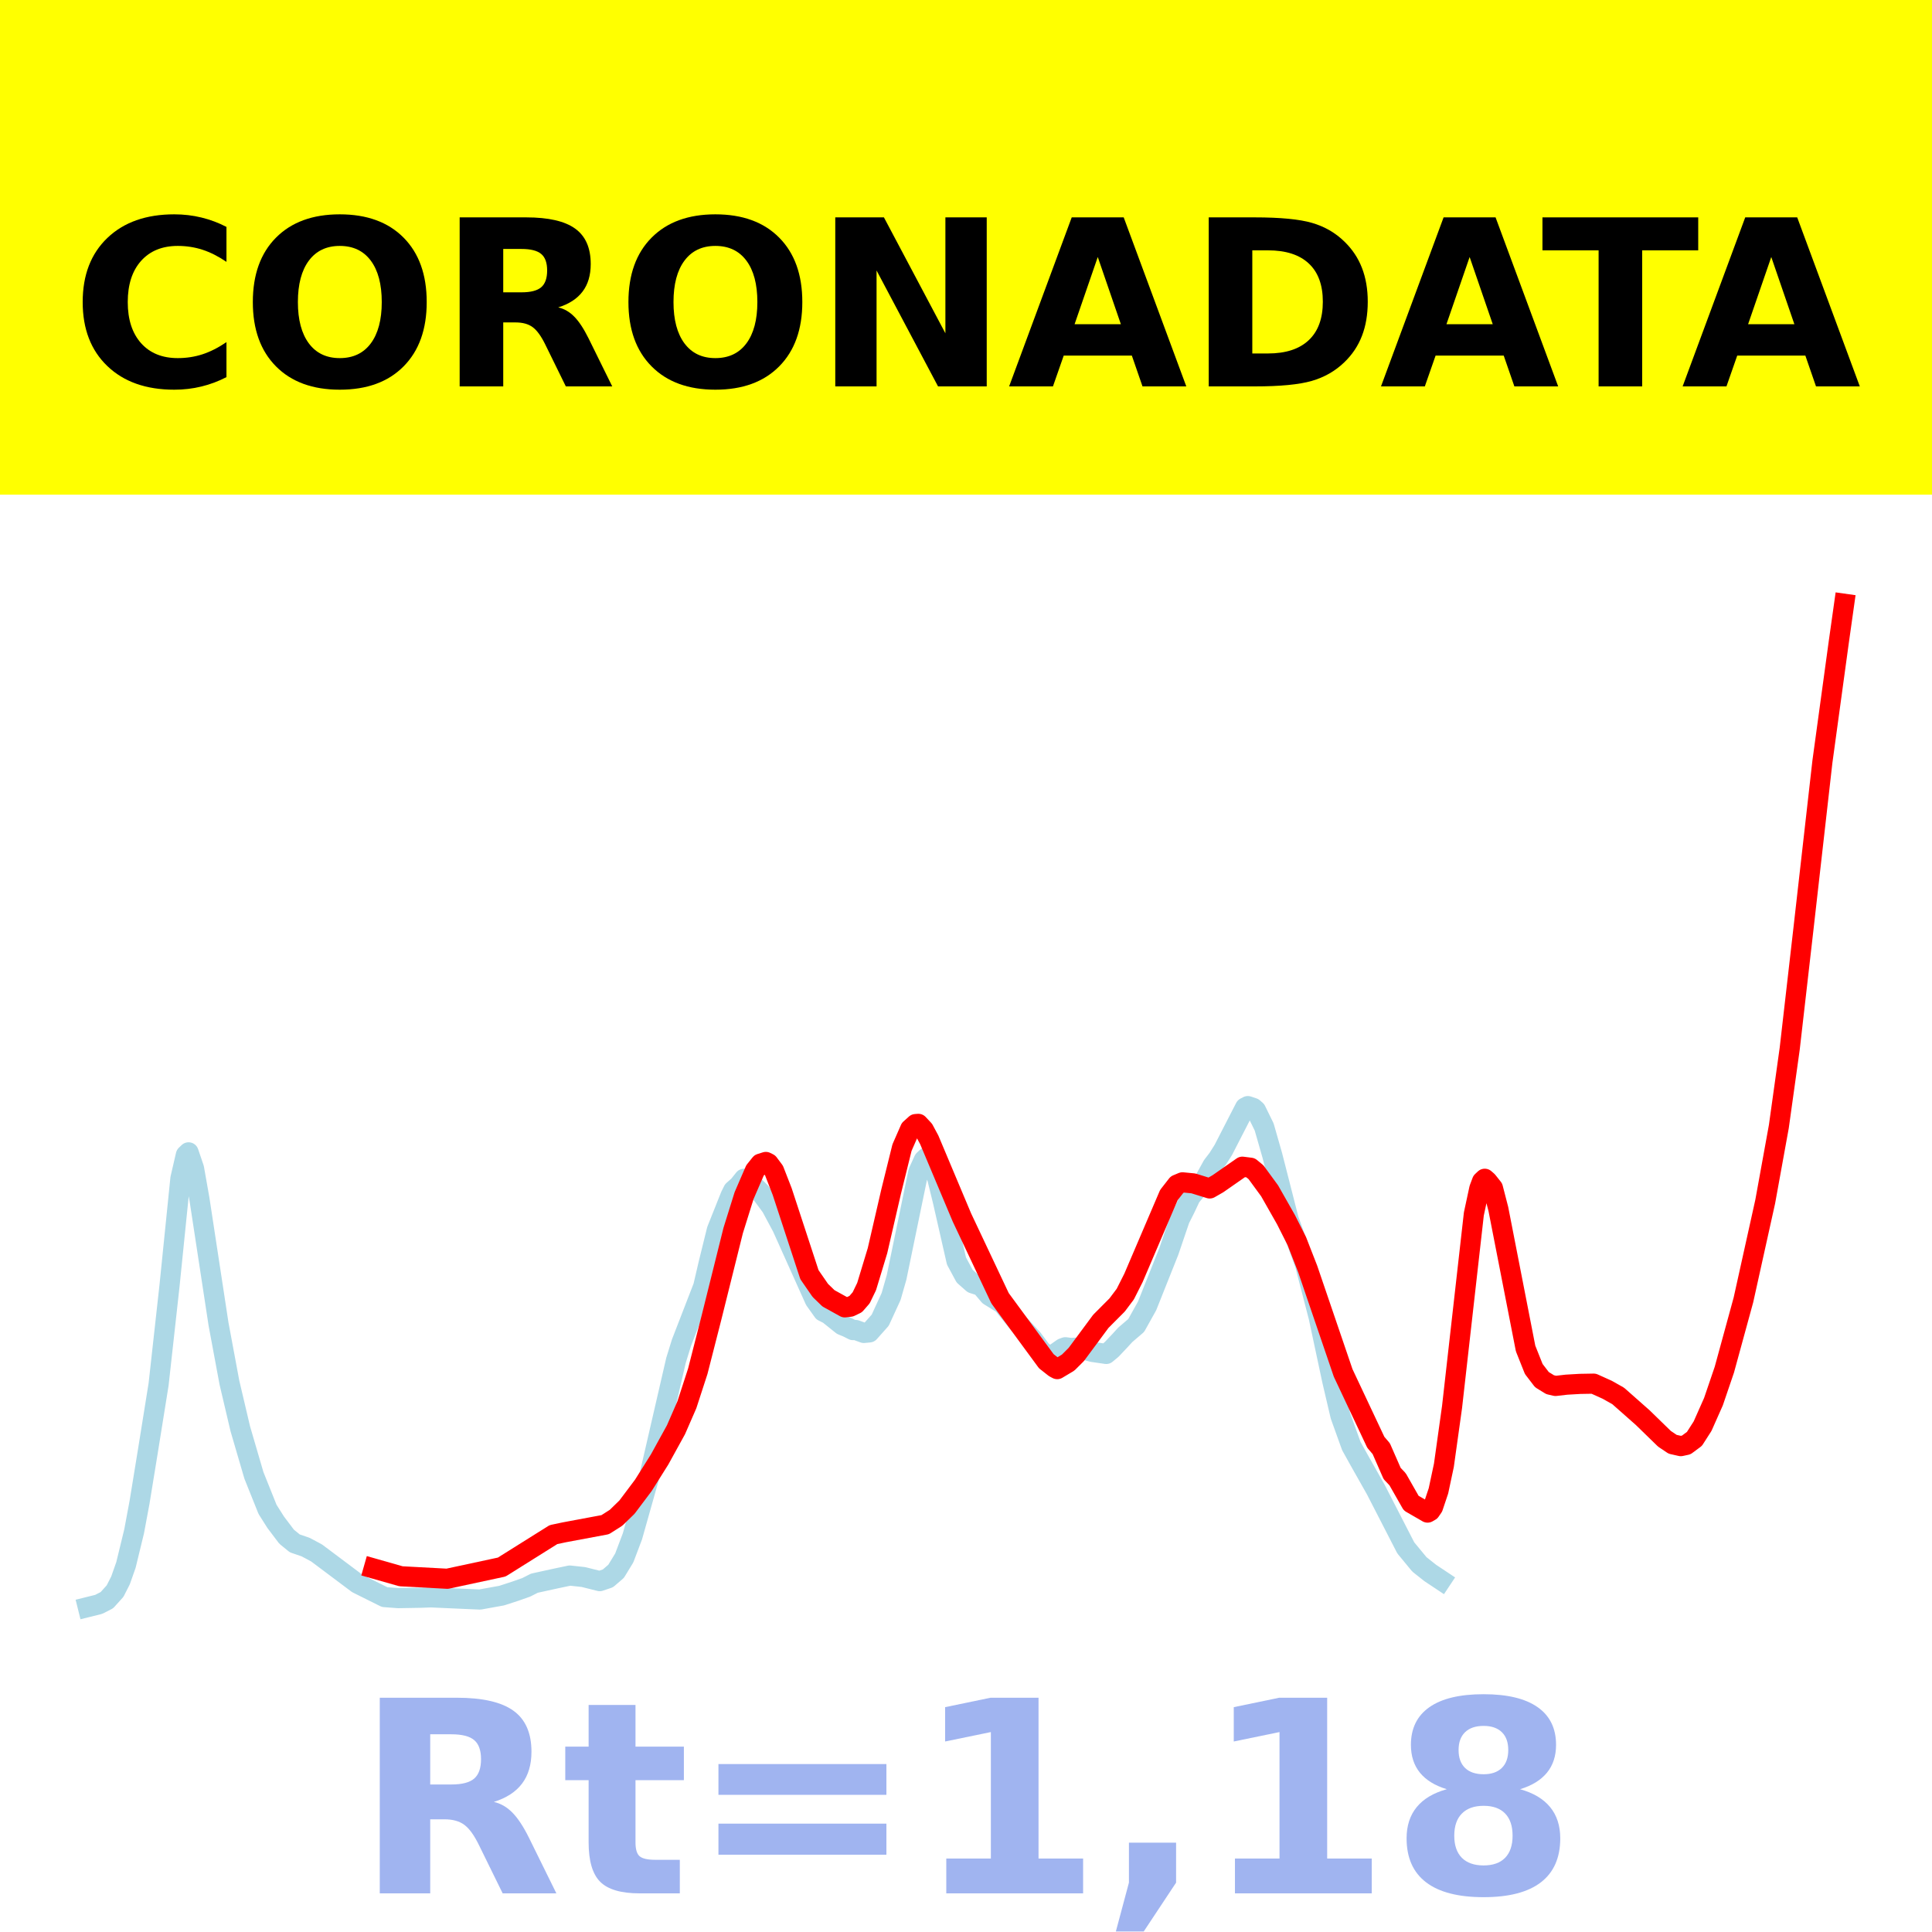
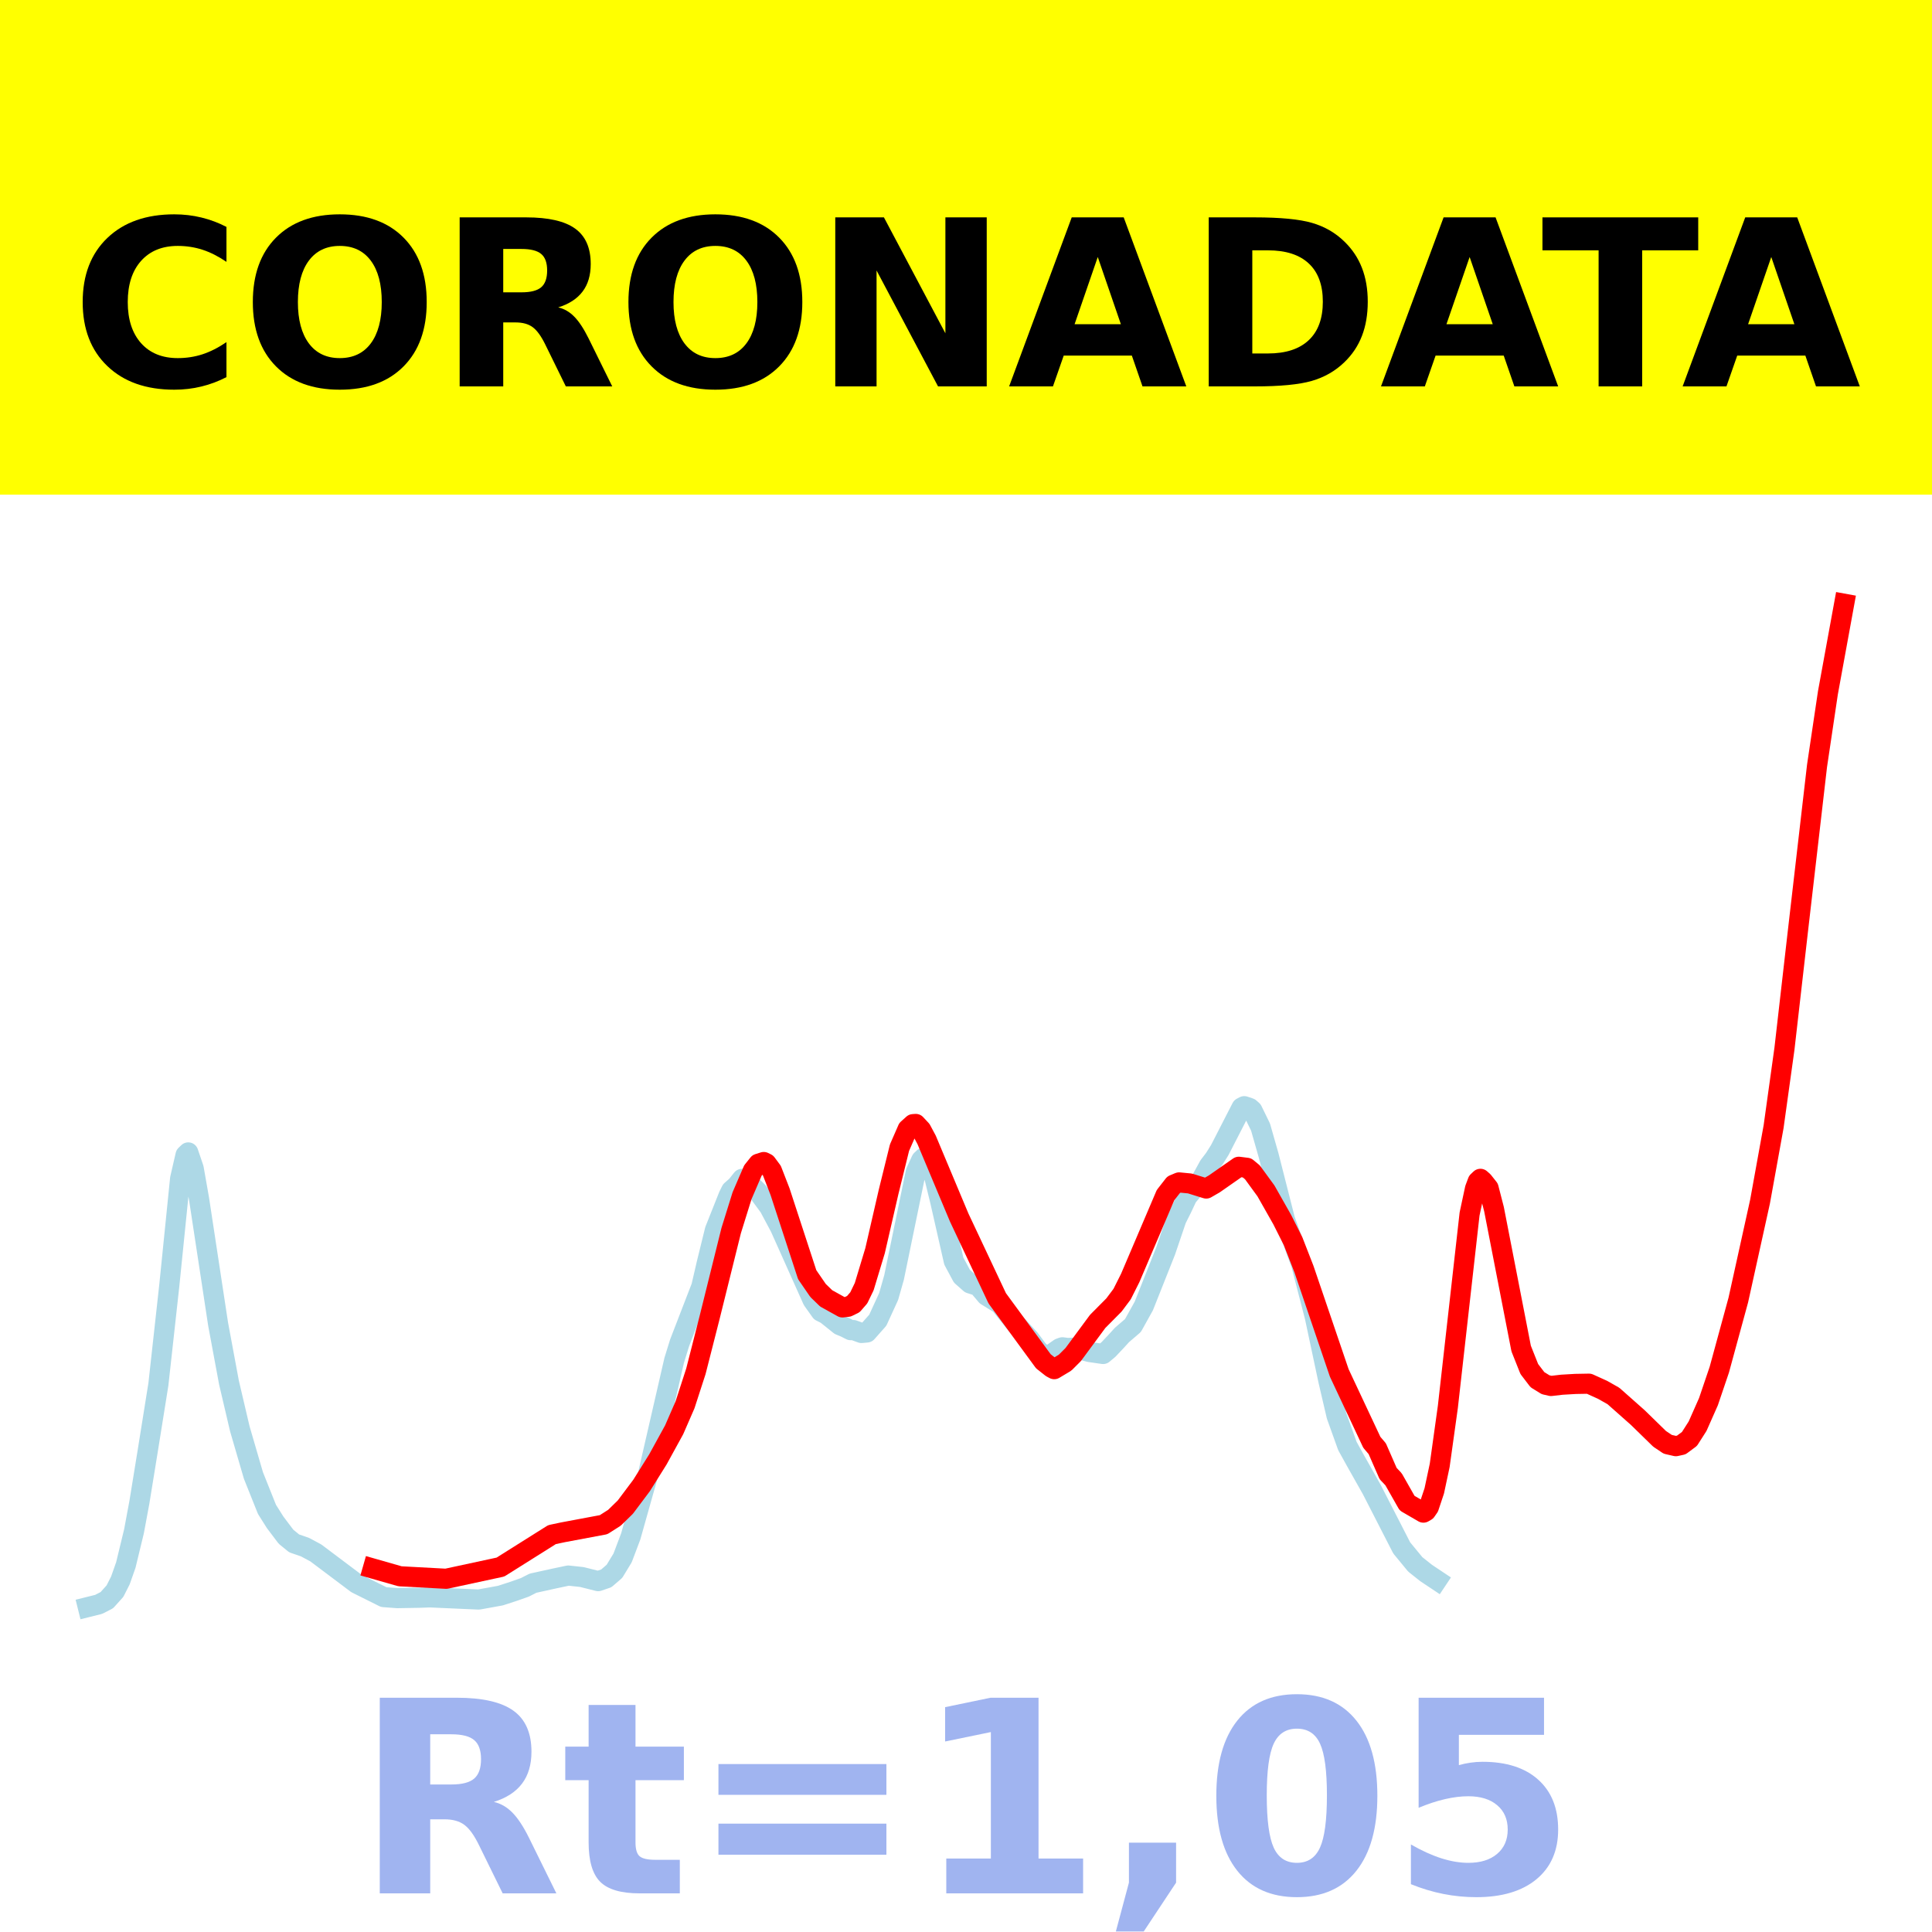
<svg xmlns="http://www.w3.org/2000/svg" xmlns:xlink="http://www.w3.org/1999/xlink" height="144pt" version="1.1" viewBox="0 0 144 144" width="144pt">
  <defs>
    <style type="text/css">*{stroke-linecap:butt;stroke-linejoin:round;}</style>
  </defs>
  <g id="figure_1">
    <g id="patch_1">
      <path d="M 0 144  L 144 144  L 144 0  L 0 0  z " style="fill:#ffffff;" />
    </g>
    <g id="axes_1">
      <g id="patch_2">
        <path d="M 0 144  L 144 144  L 144 0  L 0 0  z " style="fill:#ffffff;" />
      </g>
      <g id="line2d_1">
-         <path clip-path="url(#pc8a1355973)" d="M 6.545 119.782  L 7.357 119.58  L 7.966 119.268  L 8.575 118.593  L 8.981 117.797  L 9.387 116.646  L 9.996 114.141  L 10.402 111.964  L 11.011 108.227  L 11.822 103.174  L 12.634 95.837  L 13.446 87.84  L 13.852 86.085  L 14.055 85.889  L 14.461 87.081  L 14.867 89.381  L 16.288 98.69  L 17.099 103.047  L 17.911 106.497  L 18.926 109.969  L 19.941 112.5  L 20.55 113.462  L 21.362 114.536  L 21.97 115.033  L 22.782 115.312  L 23.594 115.746  L 26.638 118.028  L 28.668 119.039  L 29.683 119.115  L 31.307 119.088  L 32.118 119.059  L 35.772 119.22  L 37.395 118.927  L 38.41 118.597  L 39.222 118.311  L 39.831 118.002  L 41.455 117.646  L 42.469 117.433  L 43.484 117.543  L 44.702 117.848  L 45.311 117.641  L 45.92 117.117  L 46.529 116.118  L 47.137 114.512  L 48.355 110.199  L 50.385 101.392  L 50.791 100.082  L 52.414 95.89  L 52.82 94.149  L 53.429 91.68  L 54.444 89.136  L 54.647 88.728  L 55.053 88.368  L 55.459 87.859  L 55.865 88.051  L 56.677 88.855  L 57.488 89.956  L 58.3 91.473  L 60.736 96.897  L 61.345 97.75  L 61.751 97.953  L 62.765 98.765  L 63.171 98.933  L 63.577 99.138  L 63.78 99.129  L 64.389 99.35  L 64.795 99.311  L 65.607 98.398  L 66.419 96.631  L 66.825 95.21  L 68.448 87.348  L 68.854 86.461  L 69.057 86.268  L 69.26 86.367  L 69.463 86.639  L 69.869 87.871  L 70.275 89.529  L 71.29 93.988  L 71.899 95.119  L 72.507 95.655  L 73.116 95.848  L 73.725 96.569  L 74.74 97.197  L 75.349 97.955  L 75.958 98.7  L 76.973 99.801  L 77.581 100.618  L 77.987 101  L 78.393 101.054  L 79.205 100.488  L 79.408 100.415  L 79.814 100.469  L 80.22 100.445  L 81.438 100.767  L 82.452 100.915  L 82.858 100.576  L 83.467 99.932  L 83.873 99.488  L 84.685 98.793  L 85.497 97.337  L 87.121 93.261  L 87.932 90.873  L 88.338 90.066  L 88.744 89.203  L 89.759 87.987  L 90.368 86.88  L 90.774 86.35  L 91.18 85.708  L 92.803 82.548  L 93.006 82.442  L 93.412 82.578  L 93.615 82.755  L 94.224 83.999  L 94.833 86.127  L 96.051 90.895  L 96.863 93.136  L 97.268 94.241  L 98.283 98.161  L 99.298 102.916  L 99.907 105.519  L 100.719 107.777  L 101.328 108.873  L 102.545 111.027  L 104.778 115.369  L 105.793 116.599  L 106.605 117.242  L 107.416 117.781  L 107.416 117.781  " style="fill:none;stroke:#add8e6;stroke-linecap:square;stroke-width:1.5;" />
+         <path clip-path="url(#p4e7a8ffdab)" d="M 6.545 119.782  L 7.355 119.58  L 7.962 119.268  L 8.569 118.593  L 8.973 117.797  L 9.378 116.647  L 9.985 114.142  L 10.39 111.966  L 10.997 108.229  L 11.806 103.177  L 12.615 95.842  L 13.425 87.846  L 13.829 86.091  L 14.032 85.895  L 14.436 87.086  L 14.841 89.387  L 16.257 98.694  L 17.067 103.05  L 17.876 106.499  L 18.888 109.971  L 19.899 112.501  L 20.506 113.463  L 21.316 114.537  L 21.923 115.034  L 22.732 115.313  L 23.541 115.747  L 26.576 118.029  L 28.6 119.039  L 29.611 119.115  L 31.23 119.088  L 32.039 119.059  L 35.681 119.22  L 37.3 118.927  L 38.312 118.597  L 39.121 118.311  L 39.728 118.002  L 41.347 117.646  L 42.358 117.433  L 43.37 117.543  L 44.584 117.848  L 45.191 117.641  L 45.798 117.117  L 46.405 116.119  L 47.012 114.513  L 48.226 110.201  L 50.249 101.395  L 50.654 100.086  L 52.273 95.894  L 52.677 94.153  L 53.284 91.685  L 54.296 89.141  L 54.498 88.733  L 54.903 88.374  L 55.308 87.865  L 55.712 88.056  L 56.522 88.861  L 57.331 89.961  L 58.14 91.478  L 60.568 96.901  L 61.175 97.754  L 61.58 97.956  L 62.592 98.769  L 62.996 98.936  L 63.401 99.142  L 63.603 99.133  L 64.21 99.353  L 64.615 99.315  L 65.424 98.402  L 66.234 96.635  L 66.638 95.214  L 68.257 87.353  L 68.662 86.467  L 68.864 86.274  L 69.066 86.372  L 69.269 86.645  L 69.673 87.876  L 70.078 89.535  L 71.09 93.992  L 71.697 95.123  L 72.303 95.659  L 72.91 95.852  L 73.517 96.573  L 74.529 97.201  L 75.136 97.959  L 75.743 98.703  L 76.755 99.804  L 77.362 100.622  L 77.766 101.004  L 78.171 101.057  L 78.98 100.492  L 79.183 100.419  L 79.587 100.472  L 79.992 100.448  L 81.206 100.771  L 82.218 100.918  L 82.622 100.58  L 83.229 99.935  L 83.634 99.491  L 84.443 98.797  L 85.253 97.34  L 86.871 93.265  L 87.681 90.878  L 88.085 90.071  L 88.49 89.209  L 89.502 87.993  L 90.109 86.886  L 90.513 86.356  L 90.918 85.714  L 92.537 82.555  L 92.739 82.448  L 93.144 82.584  L 93.346 82.762  L 93.953 84.005  L 94.56 86.133  L 95.774 90.9  L 96.583 93.14  L 96.988 94.245  L 98 98.165  L 99.011 102.919  L 99.618 105.522  L 100.428 107.779  L 101.035 108.875  L 102.249 111.028  L 104.474 115.369  L 105.486 116.6  L 106.295 117.242  L 107.105 117.782  L 107.105 117.782  " style="fill:none;stroke:#add8e6;stroke-linecap:square;stroke-width:1.5;" />
      </g>
      <g id="line2d_2">
-         <path clip-path="url(#pc8a1355973)" d="M 27.856 116.908  L 29.886 117.486  L 33.336 117.671  L 37.395 116.799  L 41.252 114.381  L 42.063 114.209  L 45.108 113.64  L 45.92 113.123  L 46.732 112.332  L 47.949 110.713  L 49.167 108.775  L 50.385 106.563  L 51.197 104.7  L 52.008 102.206  L 53.023 98.235  L 54.647 91.716  L 55.459 89.116  L 56.271 87.239  L 56.677 86.732  L 57.082 86.605  L 57.285 86.706  L 57.691 87.249  L 58.3 88.813  L 60.33 95.005  L 61.142 96.181  L 61.751 96.77  L 62.968 97.444  L 63.374 97.394  L 63.78 97.197  L 64.186 96.731  L 64.592 95.893  L 65.404 93.215  L 66.419 88.817  L 67.23 85.536  L 67.839 84.146  L 68.245 83.781  L 68.448 83.766  L 68.854 84.2  L 69.26 84.954  L 71.696 90.744  L 74.537 96.763  L 77.987 101.459  L 78.596 101.938  L 78.799 102.046  L 79.611 101.562  L 80.22 100.955  L 82.047 98.487  L 83.264 97.265  L 83.873 96.454  L 84.482 95.246  L 87.121 89.073  L 87.729 88.294  L 88.135 88.124  L 88.947 88.203  L 90.165 88.58  L 90.774 88.231  L 92.6 86.959  L 93.209 87.036  L 93.615 87.371  L 94.63 88.758  L 95.848 90.902  L 96.66 92.512  L 97.471 94.591  L 100.11 102.328  L 102.545 107.5  L 102.951 107.975  L 103.763 109.828  L 104.169 110.255  L 105.184 112.037  L 106.402 112.74  L 106.605 112.624  L 106.808 112.33  L 107.214 111.119  L 107.619 109.216  L 108.228 104.864  L 109.852 90.481  L 110.258 88.591  L 110.461 88.049  L 110.664 87.858  L 110.867 88.034  L 111.273 88.546  L 111.679 90.116  L 113.708 100.508  L 114.317 102.036  L 114.926 102.831  L 115.535 103.206  L 115.941 103.3  L 116.753 103.206  L 117.767 103.147  L 118.782 103.129  L 119.797 103.587  L 120.609 104.045  L 122.436 105.659  L 124.059 107.239  L 124.668 107.648  L 125.277 107.786  L 125.683 107.698  L 126.292 107.247  L 126.901 106.297  L 127.712 104.47  L 128.524 102.085  L 129.945 96.89  L 131.569 89.561  L 132.584 83.967  L 133.395 78.156  L 134.41 69.305  L 135.831 56.777  L 137.049 47.877  L 137.455 45  L 137.455 45  " style="fill:none;stroke:#ff0000;stroke-linecap:square;stroke-width:1.5;" />
+         <path clip-path="url(#p4e7a8ffdab)" d="M 27.79 116.908  L 29.814 117.487  L 33.253 117.672  L 37.3 116.8  L 41.144 114.382  L 41.954 114.21  L 44.989 113.641  L 45.798 113.124  L 46.607 112.334  L 47.821 110.715  L 49.035 108.777  L 50.249 106.565  L 51.059 104.703  L 51.868 102.209  L 52.88 98.239  L 54.498 91.721  L 55.308 89.121  L 56.117 87.244  L 56.522 86.738  L 56.926 86.611  L 57.129 86.711  L 57.533 87.255  L 58.14 88.819  L 60.164 95.009  L 60.973 96.185  L 61.58 96.774  L 62.794 97.448  L 63.199 97.398  L 63.603 97.201  L 64.008 96.735  L 64.413 95.897  L 65.222 93.22  L 66.234 88.822  L 67.043 85.542  L 67.65 84.152  L 68.055 83.787  L 68.257 83.773  L 68.662 84.206  L 69.066 84.96  L 71.494 90.749  L 74.327 96.767  L 77.766 101.462  L 78.373 101.941  L 78.576 102.049  L 79.385 101.565  L 79.992 100.958  L 81.813 98.491  L 83.027 97.268  L 83.634 96.458  L 84.241 95.25  L 86.871 89.078  L 87.478 88.3  L 87.883 88.13  L 88.692 88.209  L 89.906 88.586  L 90.513 88.236  L 92.334 86.965  L 92.941 87.042  L 93.346 87.376  L 94.358 88.764  L 95.572 90.907  L 96.381 92.517  L 97.19 94.595  L 99.821 102.331  L 102.249 107.503  L 102.653 107.977  L 103.463 109.83  L 103.867 110.256  L 104.879 112.038  L 106.093 112.742  L 106.295 112.625  L 106.498 112.331  L 106.902 111.12  L 107.307 109.218  L 107.914 104.867  L 109.533 90.486  L 109.937 88.596  L 110.14 88.055  L 110.342 87.863  L 110.544 88.04  L 110.949 88.552  L 111.354 90.121  L 113.377 100.512  L 113.984 102.039  L 114.591 102.834  L 115.198 103.209  L 115.603 103.303  L 116.412 103.209  L 117.424 103.15  L 118.435 103.132  L 119.447 103.59  L 120.256 104.048  L 122.077 105.662  L 123.696 107.242  L 124.303 107.65  L 124.91 107.789  L 125.315 107.7  L 125.922 107.25  L 126.529 106.299  L 127.338 104.473  L 128.147 102.088  L 129.564 96.894  L 131.182 89.566  L 132.194 83.974  L 133.003 78.163  L 134.015 69.318  L 135.431 57.082  L 136.241 51.641  L 137.455 45  L 137.455 45  " style="fill:none;stroke:#ff0000;stroke-linecap:square;stroke-width:1.5;" />
      </g>
      <g id="patch_3">
        <path d="M 0 144  L 0 0  " style="fill:none;stroke:#ffffff;stroke-linecap:square;stroke-linejoin:miter;stroke-width:0.8;" />
      </g>
      <g id="patch_4">
        <path d="M 144 144  L 144 0  " style="fill:none;stroke:#ffffff;stroke-linecap:square;stroke-linejoin:miter;stroke-width:0.8;" />
      </g>
      <g id="patch_5">
-         <path d="M 0 144  L 144 144  " style="fill:none;stroke:#ffffff;stroke-linecap:square;stroke-linejoin:miter;stroke-width:0.8;" />
+         <path d="M -0 144  L 144 144  " style="fill:none;stroke:#ffffff;stroke-linecap:square;stroke-linejoin:miter;stroke-width:0.8;" />
      </g>
      <g id="patch_6">
-         <path d="M 0 0  L 144 0  " style="fill:none;stroke:#ffffff;stroke-linecap:square;stroke-linejoin:miter;stroke-width:0.8;" />
+         <path d="M -0 0  L 144 0  " style="fill:none;stroke:#ffffff;stroke-linecap:square;stroke-linejoin:miter;stroke-width:0.8;" />
      </g>
    </g>
    <g id="text_1">
      <g id="patch_7">
        <path d="M -64.848 36.368  L 208.848 36.368  L 208.848 -7.654  L -64.848 -7.654  z " style="fill:#ffff00;stroke:#ffff00;stroke-linejoin:miter;" />
      </g>
      <g transform="translate(72 9.45018)scale(0.1728 -0.1728)" />
      <g transform="translate(-60.87375 28.8)scale(0.1728 -0.1728)">
        <defs>
          <path id="DejaVuSans-Bold-32" />
          <path d="M 67 4  Q 61.812 1.312 56.203 -0.047  Q 50.594 -1.422 44.484 -1.422  Q 26.266 -1.422 15.625 8.766  Q 4.984 18.953 4.984 36.375  Q 4.984 53.859 15.625 64.031  Q 26.266 74.219 44.484 74.219  Q 50.594 74.219 56.203 72.844  Q 61.812 71.484 67 68.797  L 67 53.719  Q 61.766 57.281 56.688 58.938  Q 51.609 60.594 46 60.594  Q 35.938 60.594 30.172 54.141  Q 24.422 47.703 24.422 36.375  Q 24.422 25.094 30.172 18.641  Q 35.938 12.203 46 12.203  Q 51.609 12.203 56.688 13.859  Q 61.766 15.531 67 19.094  z " id="DejaVuSans-Bold-67" />
          <path d="M 42.484 60.594  Q 33.891 60.594 29.156 54.25  Q 24.422 47.906 24.422 36.375  Q 24.422 24.906 29.156 18.547  Q 33.891 12.203 42.484 12.203  Q 51.125 12.203 55.859 18.547  Q 60.594 24.906 60.594 36.375  Q 60.594 47.906 55.859 54.25  Q 51.125 60.594 42.484 60.594  z M 42.484 74.219  Q 60.062 74.219 70.016 64.156  Q 79.984 54.109 79.984 36.375  Q 79.984 18.703 70.016 8.641  Q 60.062 -1.422 42.484 -1.422  Q 24.953 -1.422 14.969 8.641  Q 4.984 18.703 4.984 36.375  Q 4.984 54.109 14.969 64.156  Q 24.953 74.219 42.484 74.219  z " id="DejaVuSans-Bold-79" />
          <path d="M 35.891 40.578  Q 41.797 40.578 44.359 42.766  Q 46.922 44.969 46.922 50  Q 46.922 54.984 44.359 57.125  Q 41.797 59.281 35.891 59.281  L 27.984 59.281  L 27.984 40.578  z M 27.984 27.594  L 27.984 0  L 9.188 0  L 9.188 72.906  L 37.891 72.906  Q 52.297 72.906 59 68.062  Q 65.719 63.234 65.719 52.781  Q 65.719 45.562 62.219 40.922  Q 58.734 36.281 51.703 34.078  Q 55.562 33.203 58.609 30.094  Q 61.672 27 64.797 20.703  L 75 0  L 54.984 0  L 46.094 18.109  Q 43.406 23.578 40.641 25.578  Q 37.891 27.594 33.297 27.594  z " id="DejaVuSans-Bold-82" />
          <path d="M 9.188 72.906  L 30.172 72.906  L 56.688 22.906  L 56.688 72.906  L 74.516 72.906  L 74.516 0  L 53.516 0  L 27 50  L 27 0  L 9.188 0  z " id="DejaVuSans-Bold-78" />
          <path d="M 53.422 13.281  L 24.031 13.281  L 19.391 0  L 0.484 0  L 27.484 72.906  L 49.906 72.906  L 76.906 0  L 58.016 0  z M 28.719 26.812  L 48.688 26.812  L 38.719 55.812  z " id="DejaVuSans-Bold-65" />
          <path d="M 27.984 58.688  L 27.984 14.203  L 34.719 14.203  Q 46.234 14.203 52.312 19.922  Q 58.406 25.641 58.406 36.531  Q 58.406 47.359 52.344 53.016  Q 46.297 58.688 34.719 58.688  z M 9.188 72.906  L 29 72.906  Q 45.609 72.906 53.734 70.531  Q 61.859 68.172 67.672 62.5  Q 72.797 57.562 75.281 51.109  Q 77.781 44.672 77.781 36.531  Q 77.781 28.266 75.281 21.797  Q 72.797 15.328 67.672 10.406  Q 61.812 4.734 53.609 2.359  Q 45.406 0 29 0  L 9.188 0  z " id="DejaVuSans-Bold-68" />
          <path d="M 0.484 72.906  L 67.672 72.906  L 67.672 58.688  L 43.5 58.688  L 43.5 0  L 24.703 0  L 24.703 58.688  L 0.484 58.688  z " id="DejaVuSans-Bold-84" />
        </defs>
        <use xlink:href="#DejaVuSans-Bold-32" />
        <use x="34.814" xlink:href="#DejaVuSans-Bold-32" />
        <use x="69.629" xlink:href="#DejaVuSans-Bold-32" />
        <use x="104.443" xlink:href="#DejaVuSans-Bold-32" />
        <use x="139.258" xlink:href="#DejaVuSans-Bold-32" />
        <use x="174.072" xlink:href="#DejaVuSans-Bold-32" />
        <use x="208.887" xlink:href="#DejaVuSans-Bold-32" />
        <use x="243.701" xlink:href="#DejaVuSans-Bold-32" />
        <use x="278.516" xlink:href="#DejaVuSans-Bold-32" />
        <use x="313.33" xlink:href="#DejaVuSans-Bold-32" />
        <use x="348.145" xlink:href="#DejaVuSans-Bold-32" />
        <use x="382.959" xlink:href="#DejaVuSans-Bold-67" />
        <use x="456.348" xlink:href="#DejaVuSans-Bold-79" />
        <use x="541.357" xlink:href="#DejaVuSans-Bold-82" />
        <use x="618.359" xlink:href="#DejaVuSans-Bold-79" />
        <use x="703.369" xlink:href="#DejaVuSans-Bold-78" />
        <use x="787.061" xlink:href="#DejaVuSans-Bold-65" />
        <use x="864.453" xlink:href="#DejaVuSans-Bold-68" />
        <use x="947.461" xlink:href="#DejaVuSans-Bold-65" />
        <use x="1017.104" xlink:href="#DejaVuSans-Bold-84" />
        <use x="1077.566" xlink:href="#DejaVuSans-Bold-65" />
        <use x="1154.959" xlink:href="#DejaVuSans-Bold-32" />
        <use x="1189.773" xlink:href="#DejaVuSans-Bold-32" />
        <use x="1224.588" xlink:href="#DejaVuSans-Bold-32" />
        <use x="1259.402" xlink:href="#DejaVuSans-Bold-32" />
        <use x="1294.217" xlink:href="#DejaVuSans-Bold-32" />
        <use x="1329.031" xlink:href="#DejaVuSans-Bold-32" />
        <use x="1363.846" xlink:href="#DejaVuSans-Bold-32" />
        <use x="1398.66" xlink:href="#DejaVuSans-Bold-32" />
        <use x="1433.475" xlink:href="#DejaVuSans-Bold-32" />
        <use x="1468.289" xlink:href="#DejaVuSans-Bold-32" />
        <use x="1503.104" xlink:href="#DejaVuSans-Bold-32" />
      </g>
    </g>
    <g id="text_2">
      <g style="fill:#4169e1;opacity:0.5;" transform="translate(26.46875 141.12)scale(0.2 -0.2)">
        <defs>
          <path d="M 27.484 70.219  L 27.484 54.688  L 45.516 54.688  L 45.516 42.188  L 27.484 42.188  L 27.484 19  Q 27.484 15.188 29 13.844  Q 30.516 12.5 35.016 12.5  L 44 12.5  L 44 0  L 29 0  Q 18.656 0 14.328 4.312  Q 10.016 8.641 10.016 19  L 10.016 42.188  L 1.312 42.188  L 1.312 54.688  L 10.016 54.688  L 10.016 70.219  z " id="DejaVuSans-Bold-116" />
          <path d="M 10.594 48.188  L 73.188 48.188  L 73.188 36.719  L 10.594 36.719  z M 10.594 25.984  L 73.188 25.984  L 73.188 14.406  L 10.594 14.406  z " id="DejaVuSans-Bold-61" />
          <path d="M 11.719 12.984  L 28.328 12.984  L 28.328 60.109  L 11.281 56.594  L 11.281 69.391  L 28.219 72.906  L 46.094 72.906  L 46.094 12.984  L 62.703 12.984  L 62.703 0  L 11.719 0  z " id="DejaVuSans-Bold-49" />
          <path d="M 10.203 18.891  L 27.781 18.891  L 27.781 4  L 15.719 -14.203  L 5.328 -14.203  L 10.203 4  z " id="DejaVuSans-Bold-44" />
-           <path d="M 34.812 32.625  Q 29.547 32.625 26.703 29.734  Q 23.875 26.859 23.875 21.484  Q 23.875 16.109 26.703 13.25  Q 29.547 10.406 34.812 10.406  Q 40.047 10.406 42.828 13.25  Q 45.609 16.109 45.609 21.484  Q 45.609 26.906 42.828 29.766  Q 40.047 32.625 34.812 32.625  z M 21.094 38.812  Q 14.453 40.828 11.078 44.969  Q 7.719 49.125 7.719 55.328  Q 7.719 64.547 14.594 69.375  Q 21.484 74.219 34.812 74.219  Q 48.047 74.219 54.922 69.406  Q 61.812 64.594 61.812 55.328  Q 61.812 49.125 58.422 44.969  Q 55.031 40.828 48.391 38.812  Q 55.812 36.766 59.594 32.156  Q 63.375 27.547 63.375 20.516  Q 63.375 9.672 56.172 4.125  Q 48.969 -1.422 34.812 -1.422  Q 20.609 -1.422 13.359 4.125  Q 6.109 9.672 6.109 20.516  Q 6.109 27.547 9.891 32.156  Q 13.672 36.766 21.094 38.812  z M 25.484 53.422  Q 25.484 49.078 27.906 46.734  Q 30.328 44.391 34.812 44.391  Q 39.203 44.391 41.594 46.734  Q 44 49.078 44 53.422  Q 44 57.766 41.594 60.078  Q 39.203 62.406 34.812 62.406  Q 30.328 62.406 27.906 60.062  Q 25.484 57.719 25.484 53.422  z " id="DejaVuSans-Bold-56" />
+           <path d="M 46 36.531  Q 46 50.203 43.438 55.781  Q 40.875 61.375 34.812 61.375  Q 28.766 61.375 26.172 55.781  Q 23.578 50.203 23.578 36.531  Q 23.578 22.703 26.172 17.031  Q 28.766 11.375 34.812 11.375  Q 40.828 11.375 43.406 17.031  Q 46 22.703 46 36.531  z M 64.797 36.375  Q 64.797 18.266 56.984 8.422  Q 49.172 -1.422 34.812 -1.422  Q 20.406 -1.422 12.594 8.422  Q 4.781 18.266 4.781 36.375  Q 4.781 54.547 12.594 64.375  Q 20.406 74.219 34.812 74.219  Q 49.172 74.219 56.984 64.375  Q 64.797 54.547 64.797 36.375  z " id="DejaVuSans-Bold-48" />
+           <path d="M 10.594 72.906  L 57.328 72.906  L 57.328 59.078  L 25.594 59.078  L 25.594 47.797  Q 27.734 48.391 29.906 48.703  Q 32.078 49.031 34.422 49.031  Q 47.75 49.031 55.172 42.359  Q 62.594 35.688 62.594 23.781  Q 62.594 11.969 54.516 5.266  Q 46.438 -1.422 32.078 -1.422  Q 25.875 -1.422 19.797 -0.219  Q 13.719 0.984 7.719 3.422  L 7.719 18.219  Q 13.672 14.797 19.016 13.078  Q 24.359 11.375 29.109 11.375  Q 35.938 11.375 39.859 14.719  Q 43.797 18.062 43.797 23.781  Q 43.797 29.547 39.859 32.859  Q 35.938 36.188 29.109 36.188  Q 25.047 36.188 20.453 35.125  Q 15.875 34.078 10.594 31.891  z " id="DejaVuSans-Bold-53" />
        </defs>
        <use xlink:href="#DejaVuSans-Bold-82" />
        <use x="77.002" xlink:href="#DejaVuSans-Bold-116" />
        <use x="124.805" xlink:href="#DejaVuSans-Bold-61" />
        <use x="208.594" xlink:href="#DejaVuSans-Bold-49" />
        <use x="278.174" xlink:href="#DejaVuSans-Bold-44" />
-         <use x="316.162" xlink:href="#DejaVuSans-Bold-49" />
-         <use x="385.742" xlink:href="#DejaVuSans-Bold-56" />
+         <use x="316.162" xlink:href="#DejaVuSans-Bold-48" />
+         <use x="385.742" xlink:href="#DejaVuSans-Bold-53" />
      </g>
    </g>
  </g>
  <defs>
-     <clipPath id="pc8a1355973">
+     <clipPath id="p4e7a8ffdab">
      <rect height="144" width="144" x="0" y="0" />
    </clipPath>
  </defs>
</svg>
